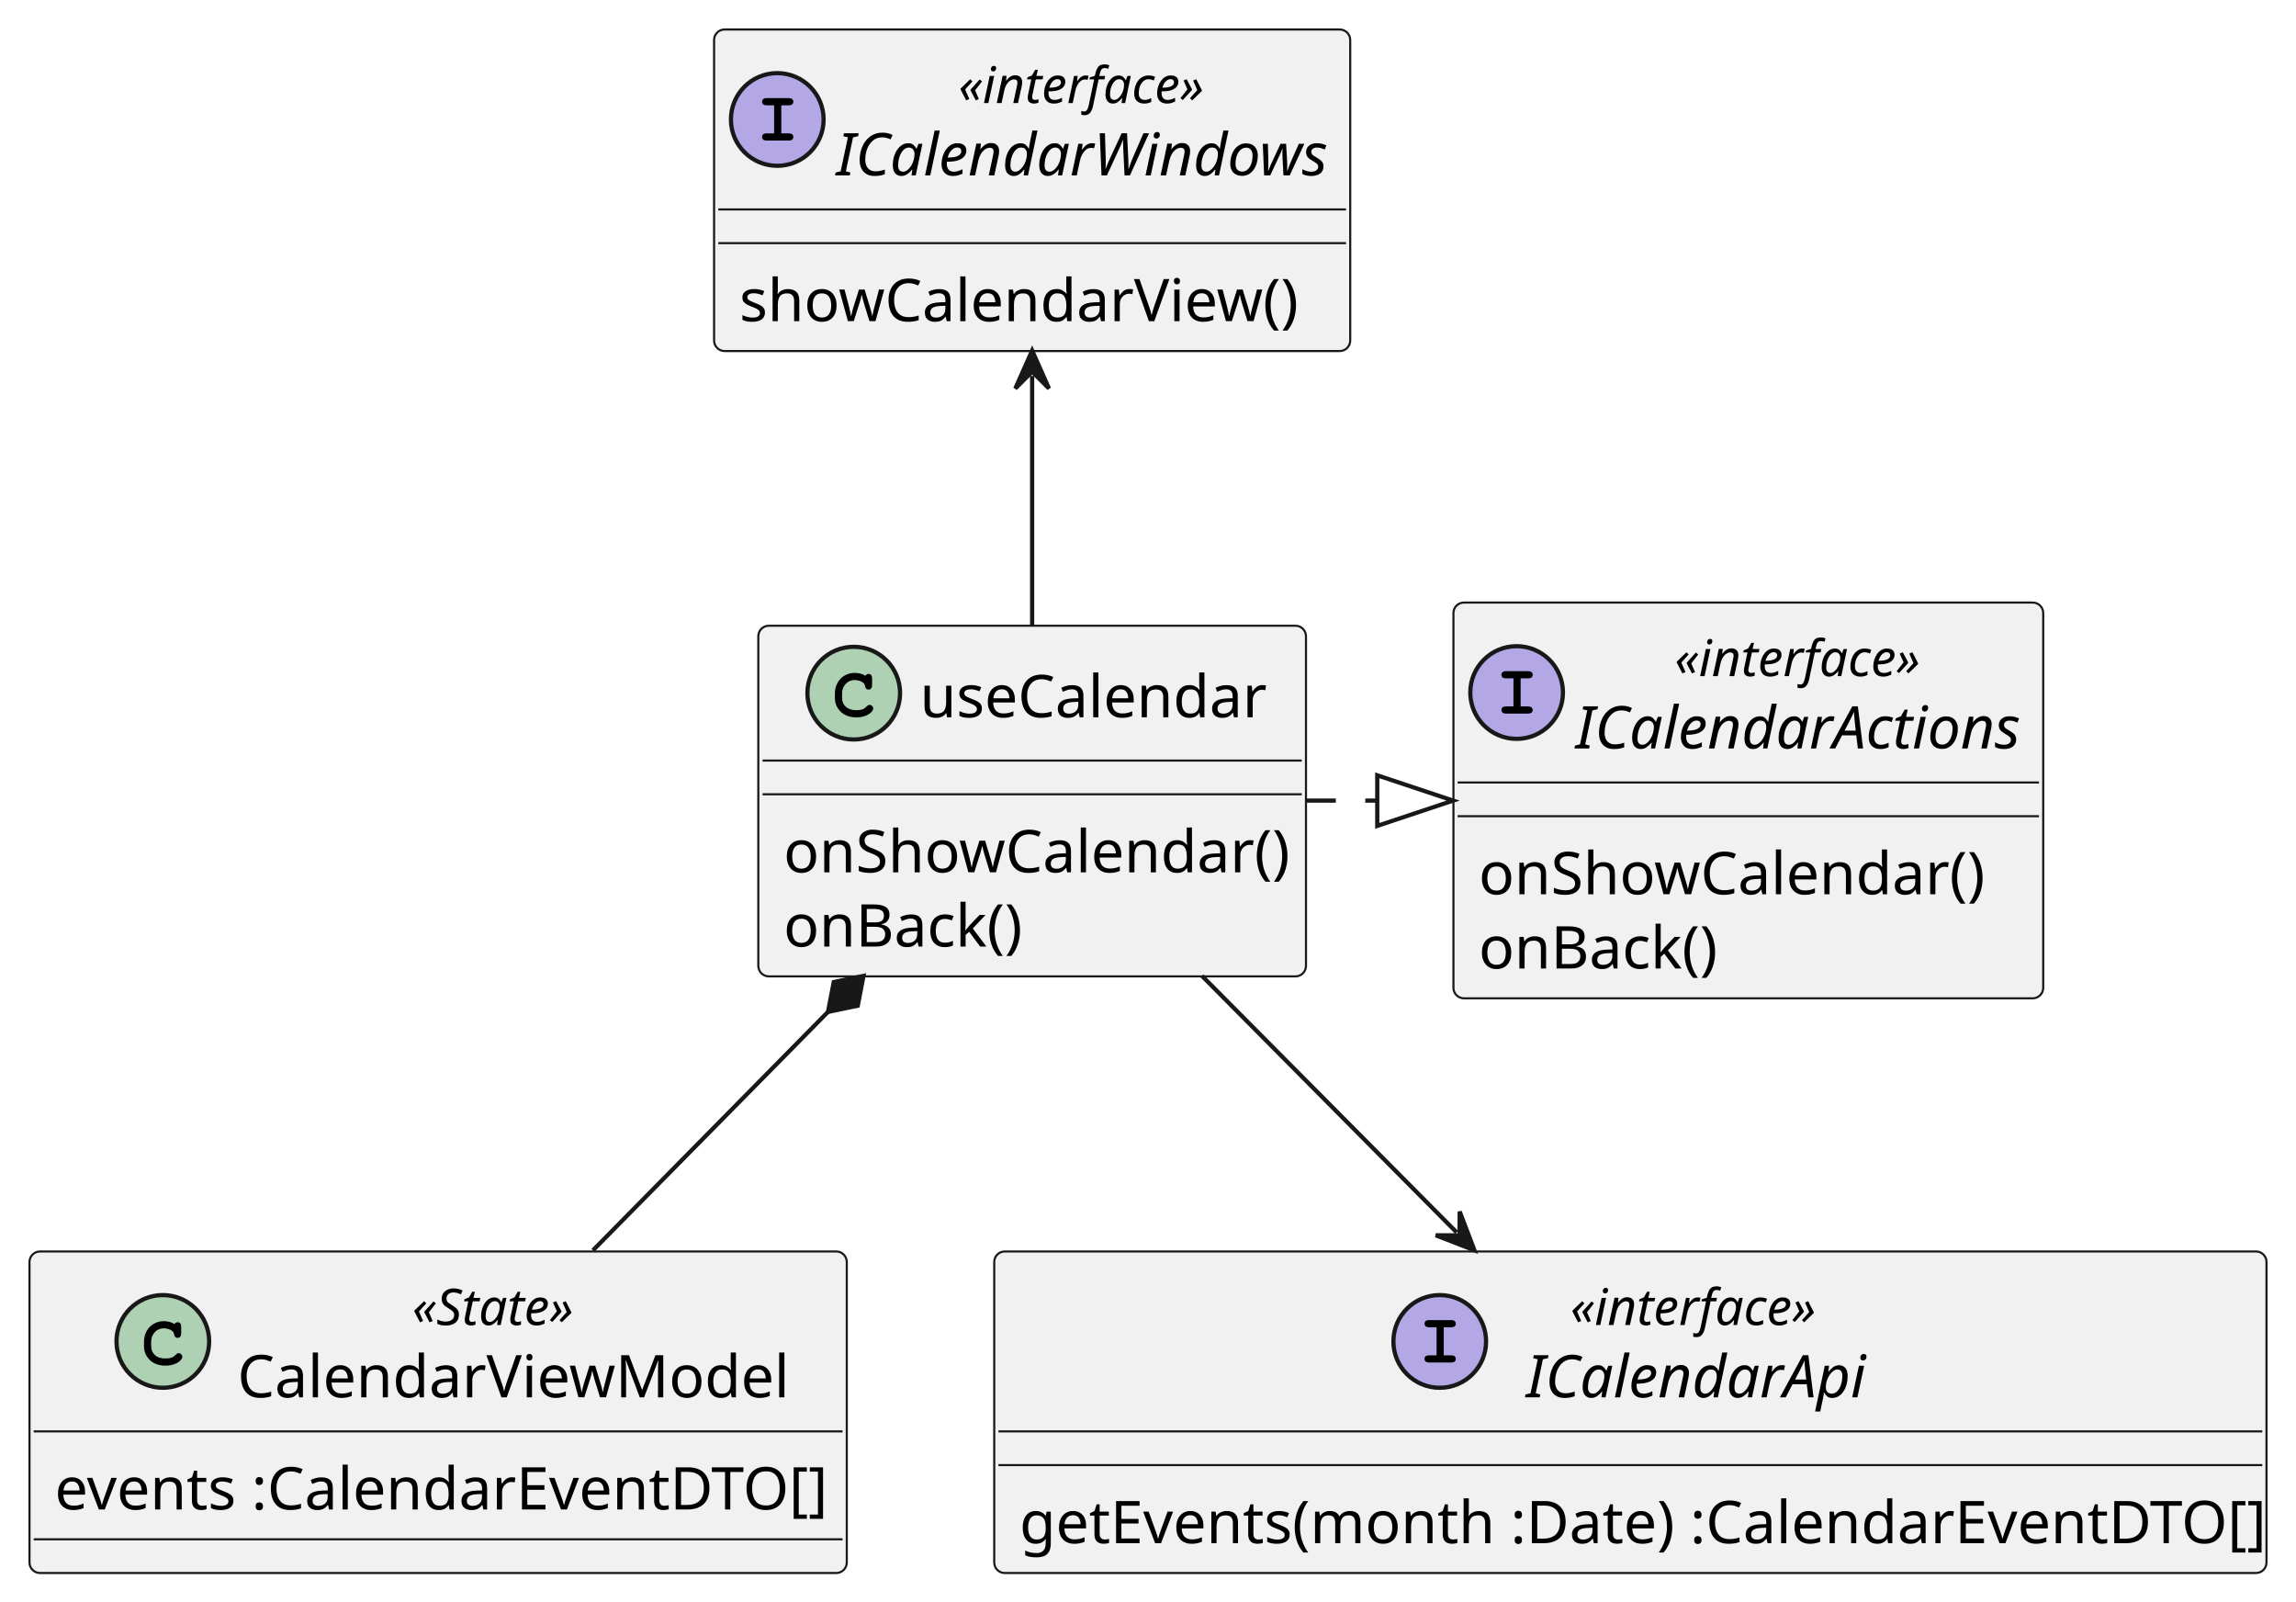
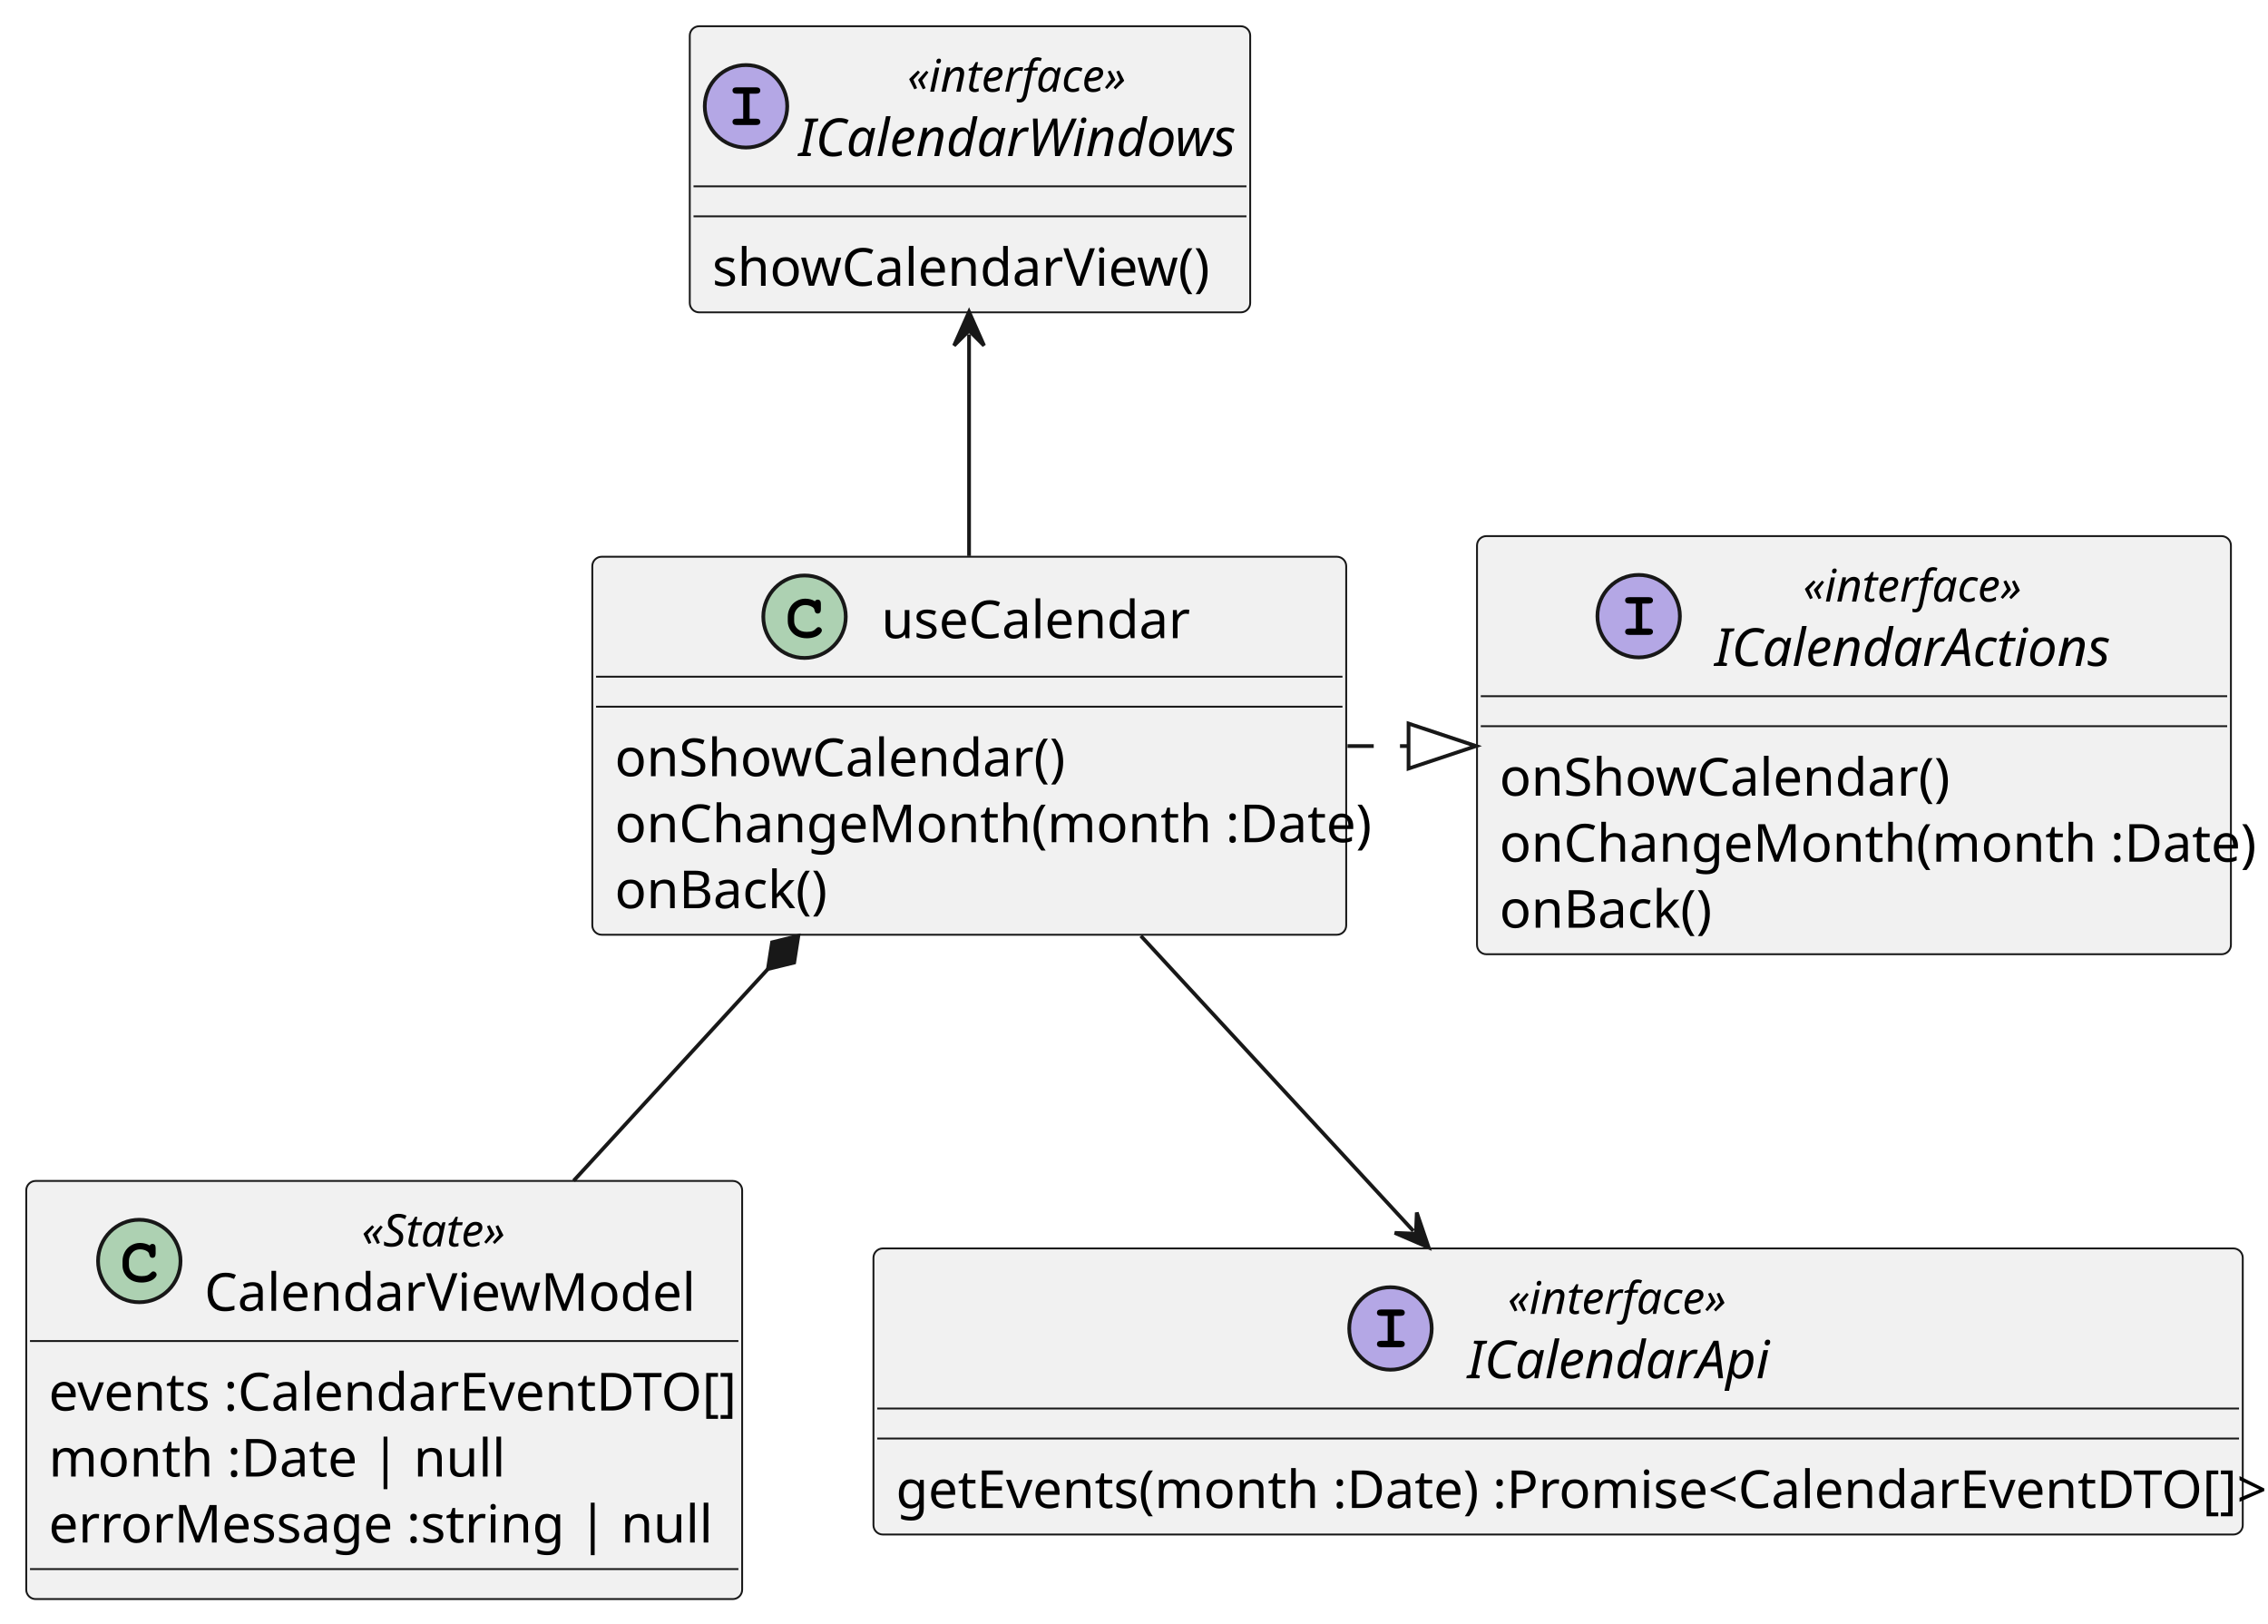
- <svg xmlns="http://www.w3.org/2000/svg" contentStyleType="text/css" height="380px" preserveAspectRatio="none" style="width:545px;height:380px;background:#FFFFFF;" version="1.1" viewBox="0 0 545 380" width="545px" zoomAndPan="magnify">
+ <svg xmlns="http://www.w3.org/2000/svg" contentStyleType="text/css" data-diagram-type="CLASS" height="433px" preserveAspectRatio="none" style="width:605px;height:433px;background:#FFFFFF;" version="1.1" viewBox="0 0 605 433" width="605px" zoomAndPan="magnify">
  <defs />
  <g>
-     <g id="elem_useCalendar">
-       <rect codeLine="1" fill="#F1F1F1" height="83.219" id="useCalendar" rx="2.5" ry="2.5" style="stroke:#181818;stroke-width:0.5;" width="130" x="180" y="148.5" />
-       <ellipse cx="202.65" cy="164.5" fill="#ADD1B2" rx="11" ry="11" style="stroke:#181818;stroke-width:1.0;" />
-       <path d="M205.416,160.375 Q205.572,160.156 205.759,160.047 Q205.947,159.938 206.166,159.938 Q206.541,159.938 206.775,160.203 Q207.009,160.453 207.009,161.062 L207.009,162.516 Q207.009,163.125 206.775,163.391 Q206.541,163.656 206.166,163.656 Q205.822,163.656 205.619,163.453 Q205.416,163.266 205.306,162.75 Q205.259,162.391 205.072,162.203 Q204.744,161.828 204.134,161.609 Q203.525,161.391 202.9,161.391 Q202.134,161.391 201.494,161.719 Q200.869,162.047 200.369,162.797 Q199.884,163.547 199.884,164.578 L199.884,165.672 Q199.884,166.906 200.775,167.734 Q201.666,168.547 203.259,168.547 Q204.197,168.547 204.853,168.297 Q205.244,168.141 205.666,167.703 Q205.931,167.438 206.072,167.359 Q206.228,167.281 206.431,167.281 Q206.759,167.281 207.009,167.547 Q207.275,167.797 207.275,168.141 Q207.275,168.484 206.931,168.891 Q206.431,169.469 205.634,169.797 Q204.556,170.25 203.259,170.25 Q201.744,170.25 200.541,169.625 Q199.556,169.125 198.869,168.062 Q198.181,166.984 198.181,165.703 L198.181,164.547 Q198.181,163.219 198.791,162.078 Q199.416,160.922 200.509,160.312 Q201.603,159.688 202.838,159.688 Q203.572,159.688 204.213,159.859 Q204.869,160.016 205.416,160.375 Z " fill="#000000" />
-       <text fill="#000000" font-family="sans-serif" font-size="14" lengthAdjust="spacing" textLength="81" x="218.35" y="170.228">useCalendar</text>
-       <line style="stroke:#181818;stroke-width:0.5;" x1="181" x2="309" y1="180.5" y2="180.5" />
-       <line style="stroke:#181818;stroke-width:0.5;" x1="181" x2="309" y1="188.5" y2="188.5" />
-       <text fill="#000000" font-family="sans-serif" font-size="14" lengthAdjust="spacing" textLength="118" x="186" y="207.033">onShowCalendar()</text>
-       <text fill="#000000" font-family="sans-serif" font-size="14" lengthAdjust="spacing" textLength="57" x="186" y="224.643">onBack()</text>
+     <g class="entity" data-qualified-name="useCalendar" data-source-line="1" id="ent0002">
+       <rect fill="#F1F1F1" height="100.828" rx="2.5" ry="2.5" style="stroke:#181818;stroke-width:0.5;" width="201.109" x="158" y="148.5" />
+       <ellipse cx="214.612" cy="164.5" fill="#ADD1B2" rx="11" ry="11" style="stroke:#181818;stroke-width:1;" />
+       <path d="M217.377,160.375 Q217.534,160.156 217.721,160.047 Q217.909,159.938 218.127,159.938 Q218.502,159.938 218.737,160.203 Q218.971,160.453 218.971,161.062 L218.971,162.516 Q218.971,163.125 218.737,163.391 Q218.502,163.656 218.127,163.656 Q217.784,163.656 217.581,163.453 Q217.377,163.266 217.268,162.75 Q217.221,162.391 217.034,162.203 Q216.706,161.828 216.096,161.609 Q215.487,161.391 214.862,161.391 Q214.096,161.391 213.456,161.719 Q212.831,162.047 212.331,162.797 Q211.846,163.547 211.846,164.578 L211.846,165.672 Q211.846,166.906 212.737,167.734 Q213.627,168.547 215.221,168.547 Q216.159,168.547 216.815,168.297 Q217.206,168.141 217.627,167.703 Q217.893,167.438 218.034,167.359 Q218.19,167.281 218.393,167.281 Q218.721,167.281 218.971,167.547 Q219.237,167.797 219.237,168.141 Q219.237,168.484 218.893,168.891 Q218.393,169.469 217.596,169.797 Q216.518,170.25 215.221,170.25 Q213.706,170.25 212.502,169.625 Q211.518,169.125 210.831,168.062 Q210.143,166.984 210.143,165.703 L210.143,164.547 Q210.143,163.219 210.752,162.078 Q211.377,160.922 212.471,160.312 Q213.565,159.688 214.799,159.688 Q215.534,159.688 216.174,159.859 Q216.831,160.016 217.377,160.375 Z " fill="#000000" />
+       <text fill="#000000" font-family="sans-serif" font-size="14" lengthAdjust="spacing" textLength="79.386" x="235.112" y="170.228">useCalendar</text>
+       <line style="stroke:#181818;stroke-width:0.5;" x1="159" x2="358.109" y1="180.5" y2="180.5" />
+       <line style="stroke:#181818;stroke-width:0.5;" x1="159" x2="358.109" y1="188.5" y2="188.5" />
+       <text fill="#000000" font-family="sans-serif" font-size="14" lengthAdjust="spacing" textLength="116.731" x="164" y="207.033">onShowCalendar()</text>
+       <text fill="#000000" font-family="sans-serif" font-size="14" lengthAdjust="spacing" textLength="189.109" x="164" y="224.643">onChangeMonth(month :Date)</text>
+       <text fill="#000000" font-family="sans-serif" font-size="14" lengthAdjust="spacing" textLength="56.02" x="164" y="242.252">onBack()</text>
    </g>
-     <g id="elem_CalendarViewModel">
-       <rect codeLine="6" fill="#F1F1F1" height="76.312" id="CalendarViewModel" rx="2.5" ry="2.5" style="stroke:#181818;stroke-width:0.5;" width="194" x="7" y="297" />
-       <ellipse cx="38.65" cy="318.352" fill="#ADD1B2" rx="11" ry="11" style="stroke:#181818;stroke-width:1.0;" />
-       <path d="M41.416,314.227 Q41.572,314.008 41.759,313.898 Q41.947,313.789 42.166,313.789 Q42.541,313.789 42.775,314.055 Q43.009,314.305 43.009,314.914 L43.009,316.367 Q43.009,316.977 42.775,317.242 Q42.541,317.508 42.166,317.508 Q41.822,317.508 41.619,317.305 Q41.416,317.117 41.306,316.602 Q41.259,316.242 41.072,316.055 Q40.744,315.68 40.134,315.461 Q39.525,315.242 38.9,315.242 Q38.134,315.242 37.494,315.57 Q36.869,315.898 36.369,316.648 Q35.884,317.398 35.884,318.43 L35.884,319.523 Q35.884,320.758 36.775,321.586 Q37.666,322.398 39.259,322.398 Q40.197,322.398 40.853,322.148 Q41.244,321.992 41.666,321.555 Q41.931,321.289 42.072,321.211 Q42.228,321.133 42.431,321.133 Q42.759,321.133 43.009,321.398 Q43.275,321.648 43.275,321.992 Q43.275,322.336 42.931,322.742 Q42.431,323.32 41.634,323.648 Q40.556,324.102 39.259,324.102 Q37.744,324.102 36.541,323.477 Q35.556,322.977 34.869,321.914 Q34.181,320.836 34.181,319.555 L34.181,318.398 Q34.181,317.07 34.791,315.93 Q35.416,314.773 36.509,314.164 Q37.603,313.539 38.837,313.539 Q39.572,313.539 40.212,313.711 Q40.869,313.867 41.416,314.227 Z " fill="#000000" />
-       <text fill="#000000" font-family="sans-serif" font-size="12" font-style="italic" lengthAdjust="spacing" textLength="42" x="97.85" y="314.457">«State»</text>
-       <text fill="#000000" font-family="sans-serif" font-size="14" lengthAdjust="spacing" textLength="125" x="56.35" y="331.627">CalendarViewModel</text>
-       <line style="stroke:#181818;stroke-width:0.5;" x1="8" x2="200" y1="339.703" y2="339.703" />
-       <text fill="#000000" font-family="sans-serif" font-size="14" lengthAdjust="spacing" textLength="182" x="13" y="358.236">events :CalendarEventDTO[]</text>
-       <line style="stroke:#181818;stroke-width:0.5;" x1="8" x2="200" y1="365.312" y2="365.312" />
+     <g class="entity" data-qualified-name="CalendarViewModel" data-source-line="7" id="ent0003">
+       <rect fill="#F1F1F1" height="111.531" rx="2.5" ry="2.5" style="stroke:#181818;stroke-width:0.5;" width="190.972" x="7" y="315" />
+       <ellipse cx="37.157" cy="336.352" fill="#ADD1B2" rx="11" ry="11" style="stroke:#181818;stroke-width:1;" />
+       <path d="M39.923,332.227 Q40.079,332.008 40.267,331.898 Q40.454,331.789 40.673,331.789 Q41.048,331.789 41.282,332.055 Q41.517,332.305 41.517,332.914 L41.517,334.367 Q41.517,334.977 41.282,335.242 Q41.048,335.508 40.673,335.508 Q40.329,335.508 40.126,335.305 Q39.923,335.117 39.813,334.602 Q39.767,334.242 39.579,334.055 Q39.251,333.68 38.642,333.461 Q38.032,333.242 37.407,333.242 Q36.642,333.242 36.001,333.57 Q35.376,333.898 34.876,334.648 Q34.392,335.398 34.392,336.43 L34.392,337.523 Q34.392,338.758 35.282,339.586 Q36.173,340.398 37.767,340.398 Q38.704,340.398 39.36,340.148 Q39.751,339.992 40.173,339.555 Q40.438,339.289 40.579,339.211 Q40.735,339.133 40.938,339.133 Q41.267,339.133 41.517,339.398 Q41.782,339.648 41.782,339.992 Q41.782,340.336 41.438,340.742 Q40.938,341.32 40.142,341.648 Q39.063,342.102 37.767,342.102 Q36.251,342.102 35.048,341.477 Q34.063,340.977 33.376,339.914 Q32.688,338.836 32.688,337.555 L32.688,336.398 Q32.688,335.07 33.298,333.93 Q33.923,332.773 35.017,332.164 Q36.11,331.539 37.345,331.539 Q38.079,331.539 38.72,331.711 Q39.376,331.867 39.923,332.227 Z " fill="#000000" />
+       <text fill="#000000" font-family="sans-serif" font-size="12" font-style="italic" lengthAdjust="spacing" textLength="41.367" x="96.486" y="332.457">«State»</text>
+       <text fill="#000000" font-family="sans-serif" font-size="14" lengthAdjust="spacing" textLength="125.289" x="54.525" y="349.627">CalendarViewModel</text>
+       <line style="stroke:#181818;stroke-width:0.5;" x1="8" x2="196.972" y1="357.703" y2="357.703" />
+       <text fill="#000000" font-family="sans-serif" font-size="14" lengthAdjust="spacing" textLength="178.972" x="13" y="376.236">events :CalendarEventDTO[]</text>
+       <text fill="#000000" font-family="sans-serif" font-size="14" lengthAdjust="spacing" textLength="109.471" x="13" y="393.846">month :Date | null</text>
+       <text fill="#000000" font-family="sans-serif" font-size="14" lengthAdjust="spacing" textLength="161.588" x="13" y="411.455">errorMessage :string | null</text>
+       <line style="stroke:#181818;stroke-width:0.5;" x1="8" x2="196.972" y1="418.531" y2="418.531" />
    </g>
-     <g id="elem_ICalendarActions">
-       <rect codeLine="10" fill="#F1F1F1" height="93.922" id="ICalendarActions" rx="2.5" ry="2.5" style="stroke:#181818;stroke-width:0.5;" width="140" x="345" y="143" />
-       <ellipse cx="360" cy="164.352" fill="#B4A7E5" rx="11" ry="11" style="stroke:#181818;stroke-width:1.0;" />
-       <path d="M360.953,160.992 L360.953,167.648 L362.672,167.648 Q363.281,167.648 363.547,167.883 Q363.812,168.117 363.812,168.508 Q363.812,168.883 363.547,169.117 Q363.281,169.352 362.672,169.352 L357.531,169.352 Q356.922,169.352 356.656,169.117 Q356.391,168.883 356.391,168.492 Q356.391,168.117 356.656,167.883 Q356.922,167.648 357.531,167.648 L359.25,167.648 L359.25,160.992 L357.531,160.992 Q356.922,160.992 356.656,160.758 Q356.391,160.523 356.391,160.133 Q356.391,159.758 356.656,159.523 Q356.922,159.289 357.531,159.289 L362.672,159.289 Q363.281,159.289 363.547,159.523 Q363.812,159.758 363.812,160.133 Q363.812,160.523 363.547,160.758 Q363.281,160.992 362.672,160.992 L360.953,160.992 Z " fill="#000000" />
-       <text fill="#000000" font-family="sans-serif" font-size="12" font-style="italic" lengthAdjust="spacing" textLength="61" x="397.5" y="160.457">«interface»</text>
-       <text fill="#000000" font-family="sans-serif" font-size="14" font-style="italic" lengthAdjust="spacing" textLength="108" x="374" y="177.627">ICalendarActions</text>
-       <line style="stroke:#181818;stroke-width:0.5;" x1="346" x2="484" y1="185.703" y2="185.703" />
-       <line style="stroke:#181818;stroke-width:0.5;" x1="346" x2="484" y1="193.703" y2="193.703" />
-       <text fill="#000000" font-family="sans-serif" font-size="14" lengthAdjust="spacing" textLength="118" x="351" y="212.236">onShowCalendar()</text>
-       <text fill="#000000" font-family="sans-serif" font-size="14" lengthAdjust="spacing" textLength="57" x="351" y="229.846">onBack()</text>
+     <g class="entity" data-qualified-name="ICalendarActions" data-source-line="13" id="ent0004">
+       <rect fill="#F1F1F1" height="111.531" rx="2.5" ry="2.5" style="stroke:#181818;stroke-width:0.5;" width="201.109" x="394" y="143" />
+       <ellipse cx="437.123" cy="164.352" fill="#B4A7E5" rx="11" ry="11" style="stroke:#181818;stroke-width:1;" />
+       <path d="M438.076,160.992 L438.076,167.648 L439.795,167.648 Q440.404,167.648 440.67,167.883 Q440.936,168.117 440.936,168.508 Q440.936,168.883 440.67,169.117 Q440.404,169.352 439.795,169.352 L434.654,169.352 Q434.045,169.352 433.779,169.117 Q433.514,168.883 433.514,168.492 Q433.514,168.117 433.779,167.883 Q434.045,167.648 434.654,167.648 L436.373,167.648 L436.373,160.992 L434.654,160.992 Q434.045,160.992 433.779,160.758 Q433.514,160.523 433.514,160.133 Q433.514,159.758 433.779,159.523 Q434.045,159.289 434.654,159.289 L439.795,159.289 Q440.404,159.289 440.67,159.523 Q440.936,159.758 440.936,160.133 Q440.936,160.523 440.67,160.758 Q440.404,160.992 439.795,160.992 L438.076,160.992 Z " fill="#000000" />
+       <text fill="#000000" font-family="sans-serif" font-size="12" font-style="italic" lengthAdjust="spacing" textLength="59.373" x="480.993" y="160.457">«interface»</text>
+       <text fill="#000000" font-family="sans-serif" font-size="14" font-style="italic" lengthAdjust="spacing" textLength="106.613" x="457.373" y="177.627">ICalendarActions</text>
+       <line style="stroke:#181818;stroke-width:0.5;" x1="395" x2="594.109" y1="185.703" y2="185.703" />
+       <line style="stroke:#181818;stroke-width:0.5;" x1="395" x2="594.109" y1="193.703" y2="193.703" />
+       <text fill="#000000" font-family="sans-serif" font-size="14" lengthAdjust="spacing" textLength="116.731" x="400" y="212.236">onShowCalendar()</text>
+       <text fill="#000000" font-family="sans-serif" font-size="14" lengthAdjust="spacing" textLength="189.109" x="400" y="229.846">onChangeMonth(month :Date)</text>
+       <text fill="#000000" font-family="sans-serif" font-size="14" lengthAdjust="spacing" textLength="56.02" x="400" y="247.455">onBack()</text>
    </g>
-     <g id="elem_ICalendarApi">
-       <rect codeLine="21" fill="#F1F1F1" height="76.312" id="ICalendarApi" rx="2.5" ry="2.5" style="stroke:#181818;stroke-width:0.5;" width="302" x="236" y="297" />
-       <ellipse cx="341.75" cy="318.352" fill="#B4A7E5" rx="11" ry="11" style="stroke:#181818;stroke-width:1.0;" />
-       <path d="M342.703,314.992 L342.703,321.648 L344.422,321.648 Q345.031,321.648 345.297,321.883 Q345.562,322.117 345.562,322.508 Q345.562,322.883 345.297,323.117 Q345.031,323.352 344.422,323.352 L339.281,323.352 Q338.672,323.352 338.406,323.117 Q338.141,322.883 338.141,322.492 Q338.141,322.117 338.406,321.883 Q338.672,321.648 339.281,321.648 L341,321.648 L341,314.992 L339.281,314.992 Q338.672,314.992 338.406,314.758 Q338.141,314.523 338.141,314.133 Q338.141,313.758 338.406,313.523 Q338.672,313.289 339.281,313.289 L344.422,313.289 Q345.031,313.289 345.297,313.523 Q345.562,313.758 345.562,314.133 Q345.562,314.523 345.297,314.758 Q345.031,314.992 344.422,314.992 L342.703,314.992 Z " fill="#000000" />
-       <text fill="#000000" font-family="sans-serif" font-size="12" font-style="italic" lengthAdjust="spacing" textLength="61" x="372.75" y="314.457">«interface»</text>
-       <text fill="#000000" font-family="sans-serif" font-size="14" font-style="italic" lengthAdjust="spacing" textLength="82" x="362.25" y="331.627">ICalendarApi</text>
-       <line style="stroke:#181818;stroke-width:0.5;" x1="237" x2="537" y1="339.703" y2="339.703" />
-       <line style="stroke:#181818;stroke-width:0.5;" x1="237" x2="537" y1="347.703" y2="347.703" />
-       <text fill="#000000" font-family="sans-serif" font-size="14" lengthAdjust="spacing" textLength="290" x="242" y="366.236">getEvents(month :Date) :CalendarEventDTO[]</text>
+     <g class="entity" data-qualified-name="ICalendarApi" data-source-line="22" id="ent0007">
+       <rect fill="#F1F1F1" height="76.312" rx="2.5" ry="2.5" style="stroke:#181818;stroke-width:0.5;" width="365.268" x="233" y="333" />
+       <ellipse cx="370.915" cy="354.352" fill="#B4A7E5" rx="11" ry="11" style="stroke:#181818;stroke-width:1;" />
+       <path d="M371.868,350.992 L371.868,357.648 L373.587,357.648 Q374.196,357.648 374.462,357.883 Q374.728,358.117 374.728,358.508 Q374.728,358.883 374.462,359.117 Q374.196,359.352 373.587,359.352 L368.446,359.352 Q367.837,359.352 367.571,359.117 Q367.306,358.883 367.306,358.492 Q367.306,358.117 367.571,357.883 Q367.837,357.648 368.446,357.648 L370.165,357.648 L370.165,350.992 L368.446,350.992 Q367.837,350.992 367.571,350.758 Q367.306,350.523 367.306,350.133 Q367.306,349.758 367.571,349.523 Q367.837,349.289 368.446,349.289 L373.587,349.289 Q374.196,349.289 374.462,349.523 Q374.728,349.758 374.728,350.133 Q374.728,350.523 374.462,350.758 Q374.196,350.992 373.587,350.992 L371.868,350.992 Z " fill="#000000" />
+       <text fill="#000000" font-family="sans-serif" font-size="12" font-style="italic" lengthAdjust="spacing" textLength="59.373" x="402.197" y="350.457">«interface»</text>
+       <text fill="#000000" font-family="sans-serif" font-size="14" font-style="italic" lengthAdjust="spacing" textLength="80.938" x="391.415" y="367.627">ICalendarApi</text>
+       <line style="stroke:#181818;stroke-width:0.5;" x1="234" x2="597.268" y1="375.703" y2="375.703" />
+       <line style="stroke:#181818;stroke-width:0.5;" x1="234" x2="597.268" y1="383.703" y2="383.703" />
+       <text fill="#000000" font-family="sans-serif" font-size="14" lengthAdjust="spacing" textLength="353.268" x="239" y="402.236">getEvents(month :Date) :Promise&lt;CalendarEventDTO[]&gt;</text>
    </g>
-     <g id="elem_ICalendarWindows">
-       <rect codeLine="25" fill="#F1F1F1" height="76.312" id="ICalendarWindows" rx="2.5" ry="2.5" style="stroke:#181818;stroke-width:0.5;" width="151" x="169.5" y="7" />
-       <ellipse cx="184.5" cy="28.352" fill="#B4A7E5" rx="11" ry="11" style="stroke:#181818;stroke-width:1.0;" />
-       <path d="M185.453,24.992 L185.453,31.648 L187.172,31.648 Q187.781,31.648 188.047,31.883 Q188.312,32.117 188.312,32.508 Q188.312,32.883 188.047,33.117 Q187.781,33.352 187.172,33.352 L182.031,33.352 Q181.422,33.352 181.156,33.117 Q180.891,32.883 180.891,32.492 Q180.891,32.117 181.156,31.883 Q181.422,31.648 182.031,31.648 L183.75,31.648 L183.75,24.992 L182.031,24.992 Q181.422,24.992 181.156,24.758 Q180.891,24.523 180.891,24.133 Q180.891,23.758 181.156,23.523 Q181.422,23.289 182.031,23.289 L187.172,23.289 Q187.781,23.289 188.047,23.523 Q188.312,23.758 188.312,24.133 Q188.312,24.523 188.047,24.758 Q187.781,24.992 187.172,24.992 L185.453,24.992 Z " fill="#000000" />
-       <text fill="#000000" font-family="sans-serif" font-size="12" font-style="italic" lengthAdjust="spacing" textLength="61" x="227.5" y="24.457">«interface»</text>
-       <text fill="#000000" font-family="sans-serif" font-size="14" font-style="italic" lengthAdjust="spacing" textLength="119" x="198.5" y="41.627">ICalendarWindows</text>
-       <line style="stroke:#181818;stroke-width:0.5;" x1="170.5" x2="319.5" y1="49.703" y2="49.703" />
-       <line style="stroke:#181818;stroke-width:0.5;" x1="170.5" x2="319.5" y1="57.703" y2="57.703" />
-       <text fill="#000000" font-family="sans-serif" font-size="14" lengthAdjust="spacing" textLength="129" x="175.5" y="76.236">showCalendarView()</text>
+     <g class="entity" data-qualified-name="ICalendarWindows" data-source-line="23" id="ent0009">
+       <rect fill="#F1F1F1" height="76.312" rx="2.5" ry="2.5" style="stroke:#181818;stroke-width:0.5;" width="149.496" x="184" y="7" />
+       <ellipse cx="199" cy="28.352" fill="#B4A7E5" rx="11" ry="11" style="stroke:#181818;stroke-width:1;" />
+       <path d="M199.953,24.992 L199.953,31.648 L201.672,31.648 Q202.281,31.648 202.547,31.883 Q202.812,32.117 202.812,32.508 Q202.812,32.883 202.547,33.117 Q202.281,33.352 201.672,33.352 L196.531,33.352 Q195.922,33.352 195.656,33.117 Q195.391,32.883 195.391,32.492 Q195.391,32.117 195.656,31.883 Q195.922,31.648 196.531,31.648 L198.25,31.648 L198.25,24.992 L196.531,24.992 Q195.922,24.992 195.656,24.758 Q195.391,24.523 195.391,24.133 Q195.391,23.758 195.656,23.523 Q195.922,23.289 196.531,23.289 L201.672,23.289 Q202.281,23.289 202.547,23.523 Q202.812,23.758 202.812,24.133 Q202.812,24.523 202.547,24.758 Q202.281,24.992 201.672,24.992 L199.953,24.992 Z " fill="#000000" />
+       <text fill="#000000" font-family="sans-serif" font-size="12" font-style="italic" lengthAdjust="spacing" textLength="59.373" x="242.061" y="24.457">«interface»</text>
+       <text fill="#000000" font-family="sans-serif" font-size="14" font-style="italic" lengthAdjust="spacing" textLength="117.496" x="213" y="41.627">ICalendarWindows</text>
+       <line style="stroke:#181818;stroke-width:0.5;" x1="185" x2="332.496" y1="49.703" y2="49.703" />
+       <line style="stroke:#181818;stroke-width:0.5;" x1="185" x2="332.496" y1="57.703" y2="57.703" />
+       <text fill="#000000" font-family="sans-serif" font-size="14" lengthAdjust="spacing" textLength="129.165" x="190" y="76.236">showCalendarView()</text>
    </g>
-     <g id="link_useCalendar_ICalendarActions">
-       <path codeLine="15" d="M310.08,190 C321.69,190 315.3,190 326.92,190 " fill="none" id="useCalendar-to-ICalendarActions" style="stroke:#181818;stroke-width:1.0;stroke-dasharray:7.0,7.0;" />
-       <polygon fill="none" points="344.92,190,326.92,184,326.92,196,344.92,190" style="stroke:#181818;stroke-width:1.0;" />
+     <g class="link" data-entity-1="ent0002" data-entity-2="ent0004" data-link-type="extension" data-source-line="19" id="lnk5">
+       <path codeLine="19" d="M359.45,199 C370.88,199 364.31,199 375.74,199" fill="none" id="useCalendar-to-ICalendarActions" style="stroke:#181818;stroke-width:1;stroke-dasharray:7,7;" />
+       <polygon fill="none" points="393.74,199,375.74,193,375.74,205,393.74,199" style="stroke:#181818;stroke-width:1;" />
    </g>
-     <g id="link_useCalendar_CalendarViewModel">
-       <path codeLine="16" d="M196.543,240.143 C176.353,260.613 160.46,276.74 140.75,296.73 " fill="none" id="useCalendar-backto-CalendarViewModel" style="stroke:#181818;stroke-width:1.0;" />
-       <polygon fill="#181818" points="204.97,231.6,197.909,233.063,196.543,240.143,203.605,238.681,204.97,231.6" style="stroke:#181818;stroke-width:1.0;" />
+     <g class="link" data-entity-1="ent0002" data-entity-2="ent0003" data-link-type="composition" data-source-line="20" id="lnk6">
+       <path codeLine="20" d="M204.845,258.47 C186.045,278.95 172.31,293.93 153.02,314.95" fill="none" id="useCalendar-backto-CalendarViewModel" style="stroke:#181818;stroke-width:1;" />
+       <polygon fill="#181818" points="212.96,249.63,205.956,251.345,204.845,258.47,211.849,256.755,212.96,249.63" style="stroke:#181818;stroke-width:1;" />
    </g>
-     <g id="link_useCalendar_ICalendarApi">
-       <path codeLine="18" d="M285.31,231.6 C305.65,252.07 325.912,272.483 345.762,292.473 " fill="none" id="useCalendar-to-ICalendarApi" style="stroke:#181818;stroke-width:1.0;" />
-       <polygon fill="#181818" points="349.99,296.73,346.487,287.525,346.467,293.182,340.81,293.162,349.99,296.73" style="stroke:#181818;stroke-width:1.0;" />
+     <g class="link" data-entity-1="ent0002" data-entity-2="ent0007" data-link-type="dependency" data-source-line="22" id="lnk8">
+       <path codeLine="22" d="M304.33,249.63 C328.86,276.19 354.5,303.942 377.03,328.342" fill="none" id="useCalendar-to-ICalendarApi" style="stroke:#181818;stroke-width:1;" />
+       <polygon fill="#181818" points="381.1,332.75,377.933,323.424,377.708,329.077,372.056,328.851,381.1,332.75" style="stroke:#181818;stroke-width:1;" />
    </g>
-     <g id="link_ICalendarWindows_useCalendar">
-       <path codeLine="19" d="M245,89.2 C245,109.22 245,127.96 245,148.47 " fill="none" id="ICalendarWindows-backto-useCalendar" style="stroke:#181818;stroke-width:1.0;" />
-       <polygon fill="#181818" points="245,83.2,241,92.2,245,88.2,249,92.2,245,83.2" style="stroke:#181818;stroke-width:1.0;" />
+     <g class="link" data-entity-1="ent0009" data-entity-2="ent0002" data-link-type="dependency" data-source-line="23" id="lnk11">
+       <path codeLine="23" d="M258.5,89.18 C258.5,108.78 258.5,127.09 258.5,148.29" fill="none" id="ICalendarWindows-backto-useCalendar" style="stroke:#181818;stroke-width:1;" />
+       <polygon fill="#181818" points="258.5,83.18,254.5,92.18,258.5,88.18,262.5,92.18,258.5,83.18" style="stroke:#181818;stroke-width:1;" />
    </g>
  </g>
</svg>
